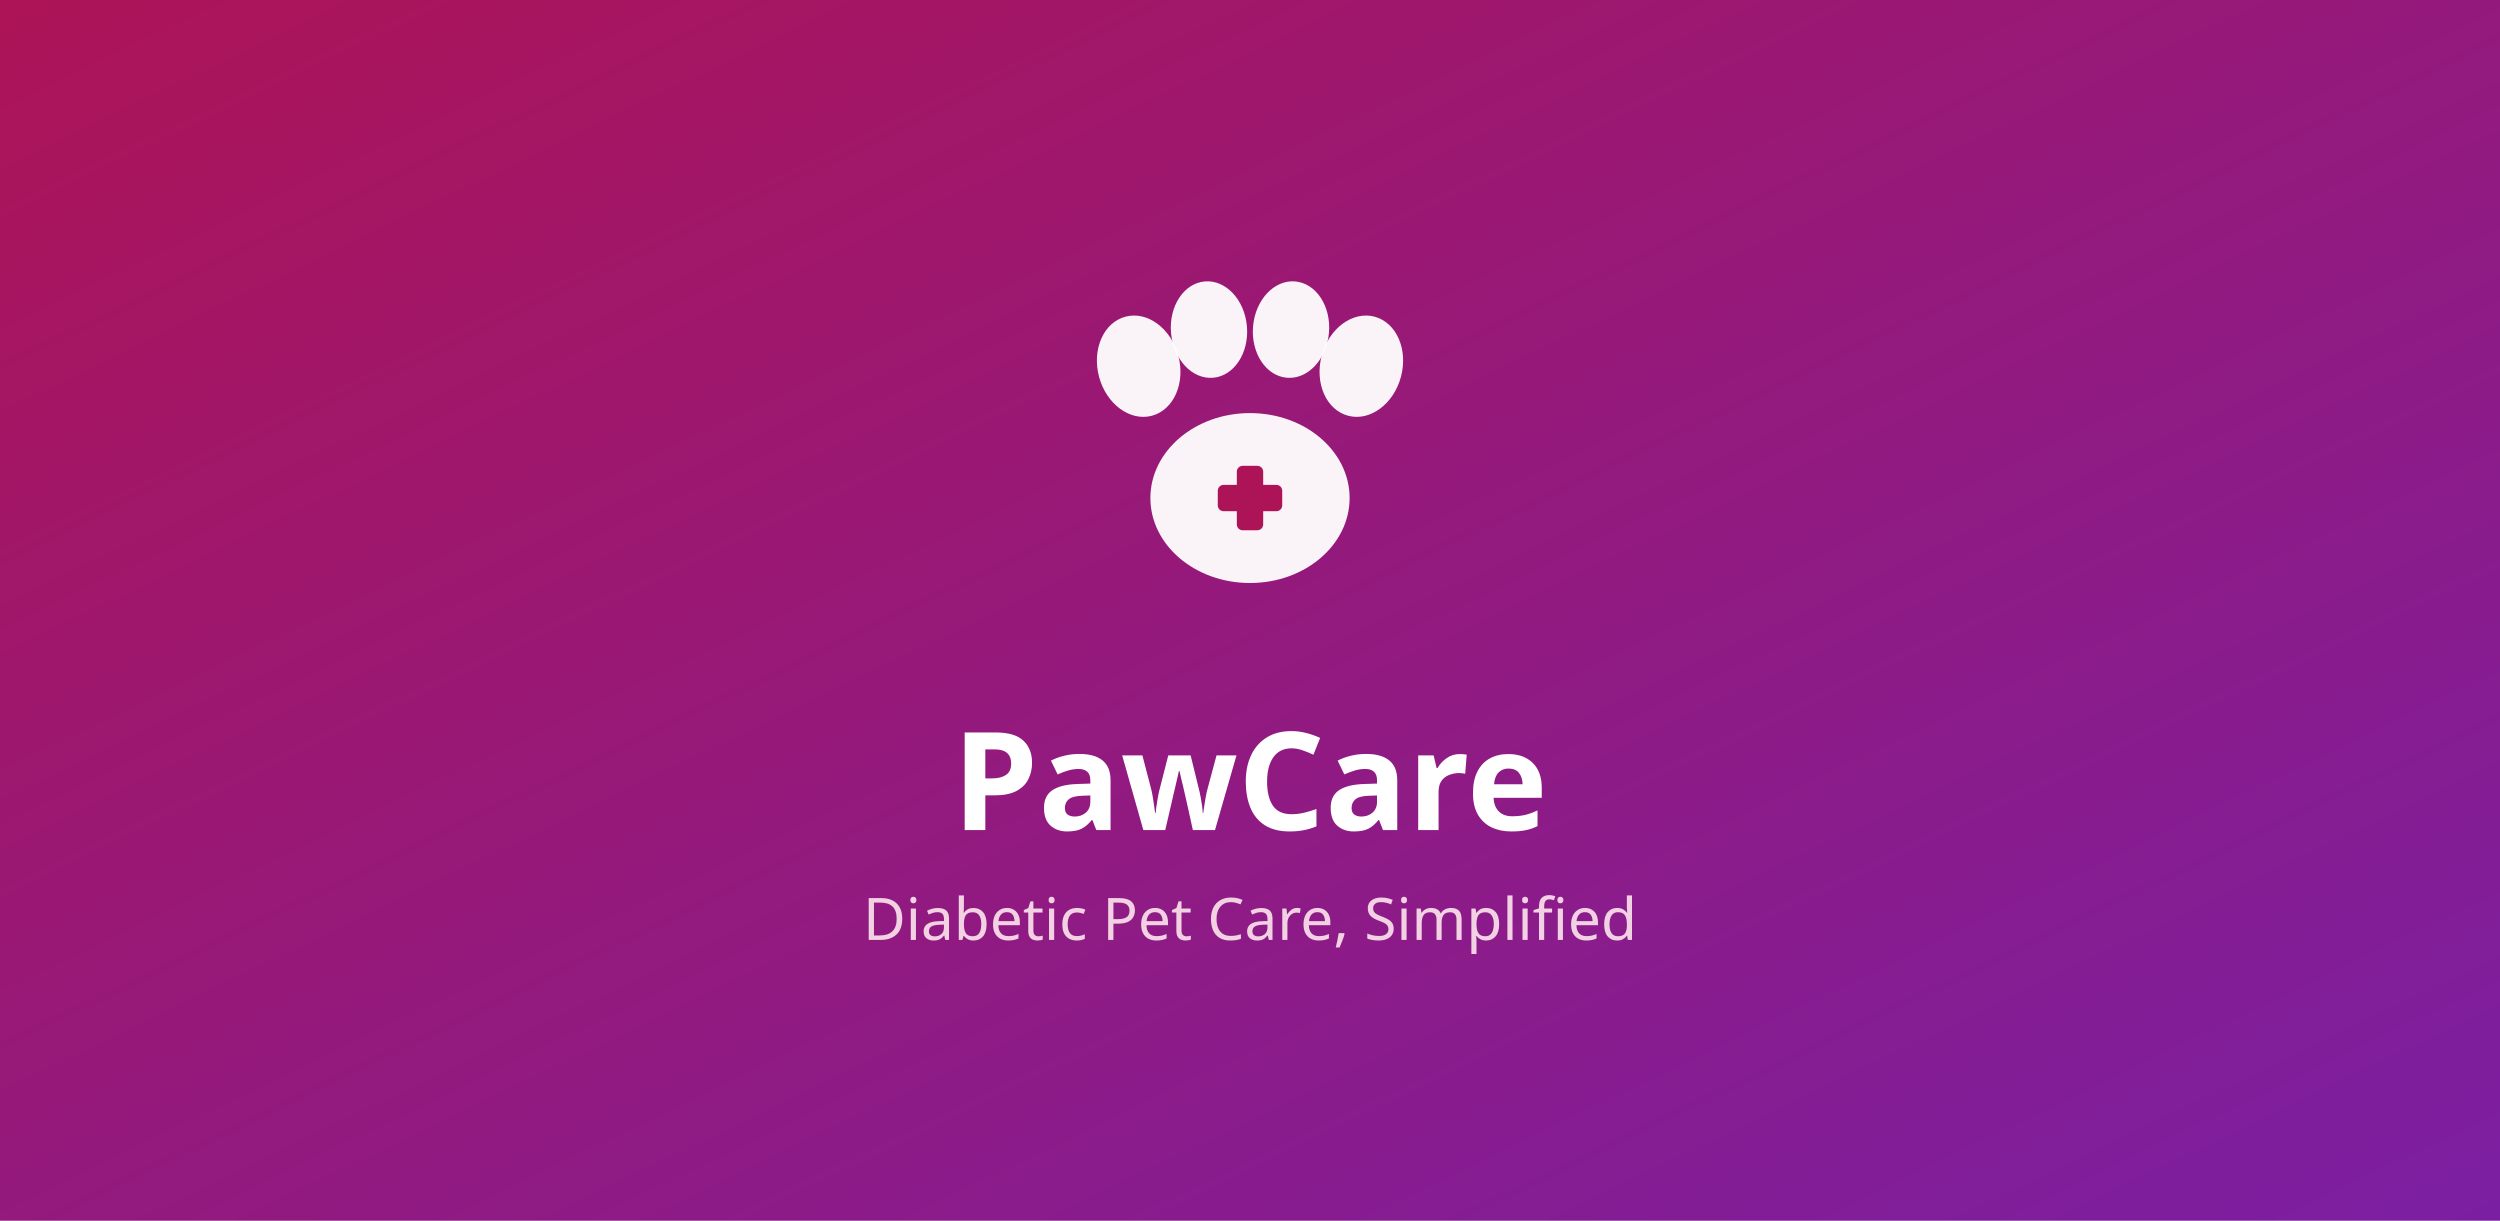
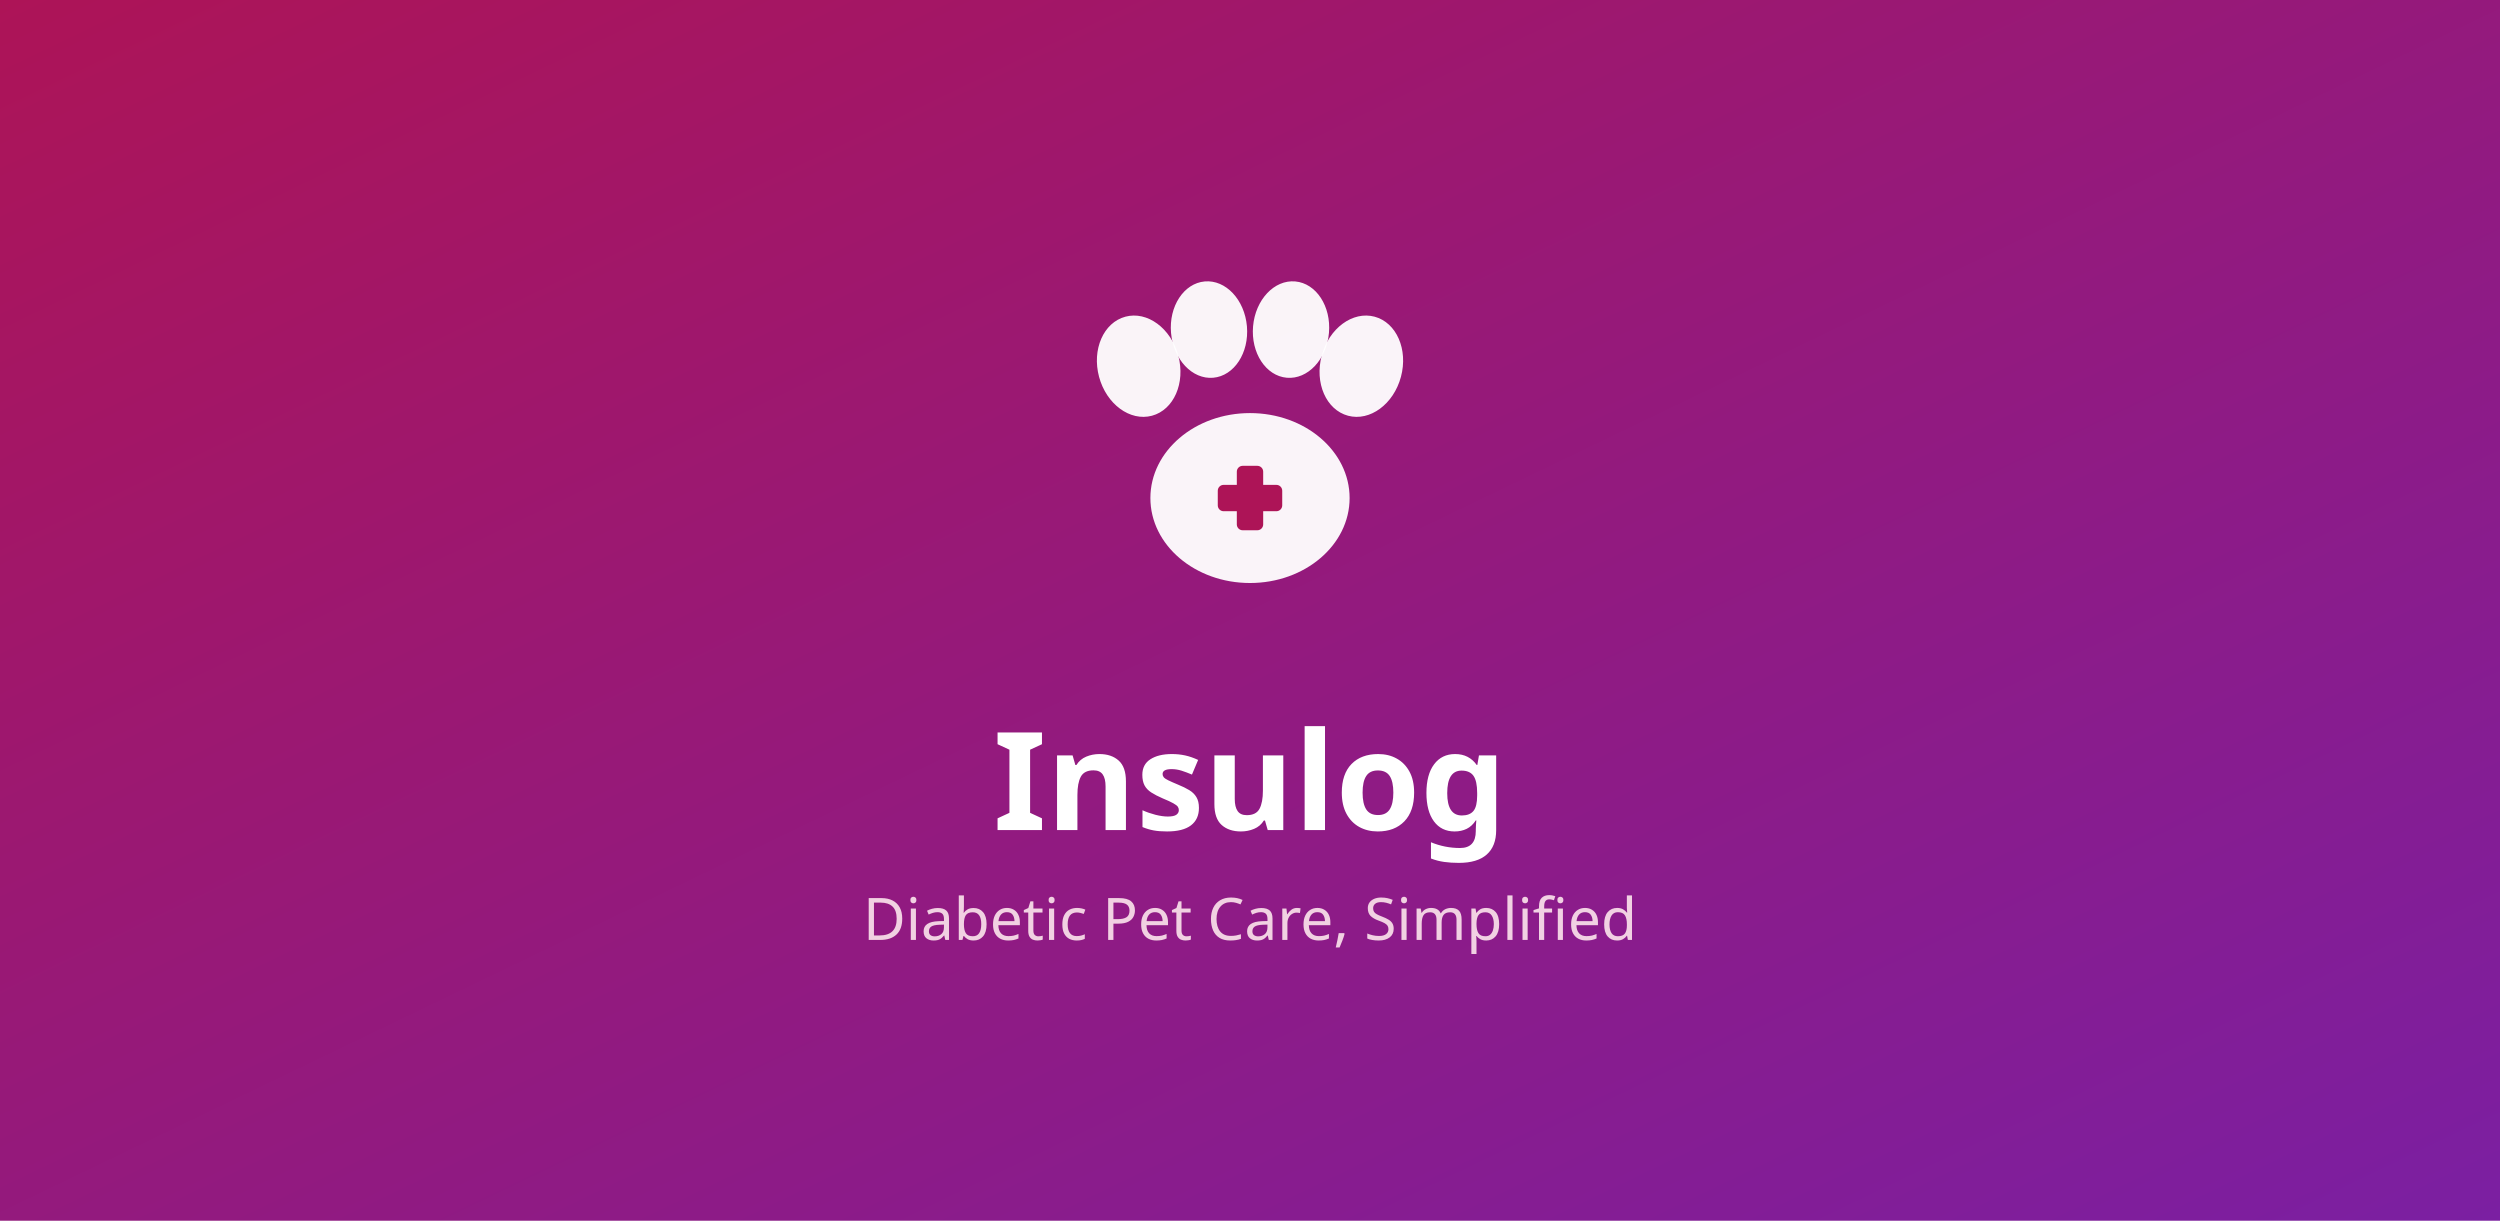
<svg xmlns="http://www.w3.org/2000/svg" width="1024" height="500" viewBox="0 0 1024 500">
  <defs>
    <linearGradient id="bg" x1="0%" y1="0%" x2="100%" y2="100%">
      <stop offset="0%" style="stop-color:#AD1457;stop-opacity:1" />
      <stop offset="100%" style="stop-color:#7B1FA2;stop-opacity:1" />
    </linearGradient>
  </defs>
  <rect width="1024" height="500" fill="url(#bg)" />
  <g transform="translate(512, 180) scale(0.6)">
    <ellipse cx="0" cy="40" rx="68" ry="58" fill="#FFFFFF" opacity="0.95" />
    <ellipse cx="-76" cy="-50" rx="28" ry="35" transform="rotate(-15, -76, -50)" fill="#FFFFFF" opacity="0.95" />
    <ellipse cx="-28" cy="-75" rx="26" ry="33" transform="rotate(-5, -28, -75)" fill="#FFFFFF" opacity="0.95" />
    <ellipse cx="28" cy="-75" rx="26" ry="33" transform="rotate(5, 28, -75)" fill="#FFFFFF" opacity="0.95" />
    <ellipse cx="76" cy="-50" rx="28" ry="35" transform="rotate(15, 76, -50)" fill="#FFFFFF" opacity="0.95" />
    <rect x="-9" y="18" width="18" height="44" rx="4" fill="#AD1457" />
    <rect x="-22" y="31" width="44" height="18" rx="4" fill="#AD1457" />
  </g>
-   <text x="512" y="340" text-anchor="middle" font-family="sans-serif" font-weight="700" font-size="56" fill="#FFFFFF">PawCare</text>
+   <text x="512" y="340" text-anchor="middle" font-family="sans-serif" font-weight="700" font-size="56" fill="#FFFFFF">Insulog</text>
  <text x="512" y="385" text-anchor="middle" font-family="sans-serif" font-weight="400" font-size="24" fill="#FCE4EC" opacity="0.9">Diabetic Pet Care, Simplified</text>
</svg>
